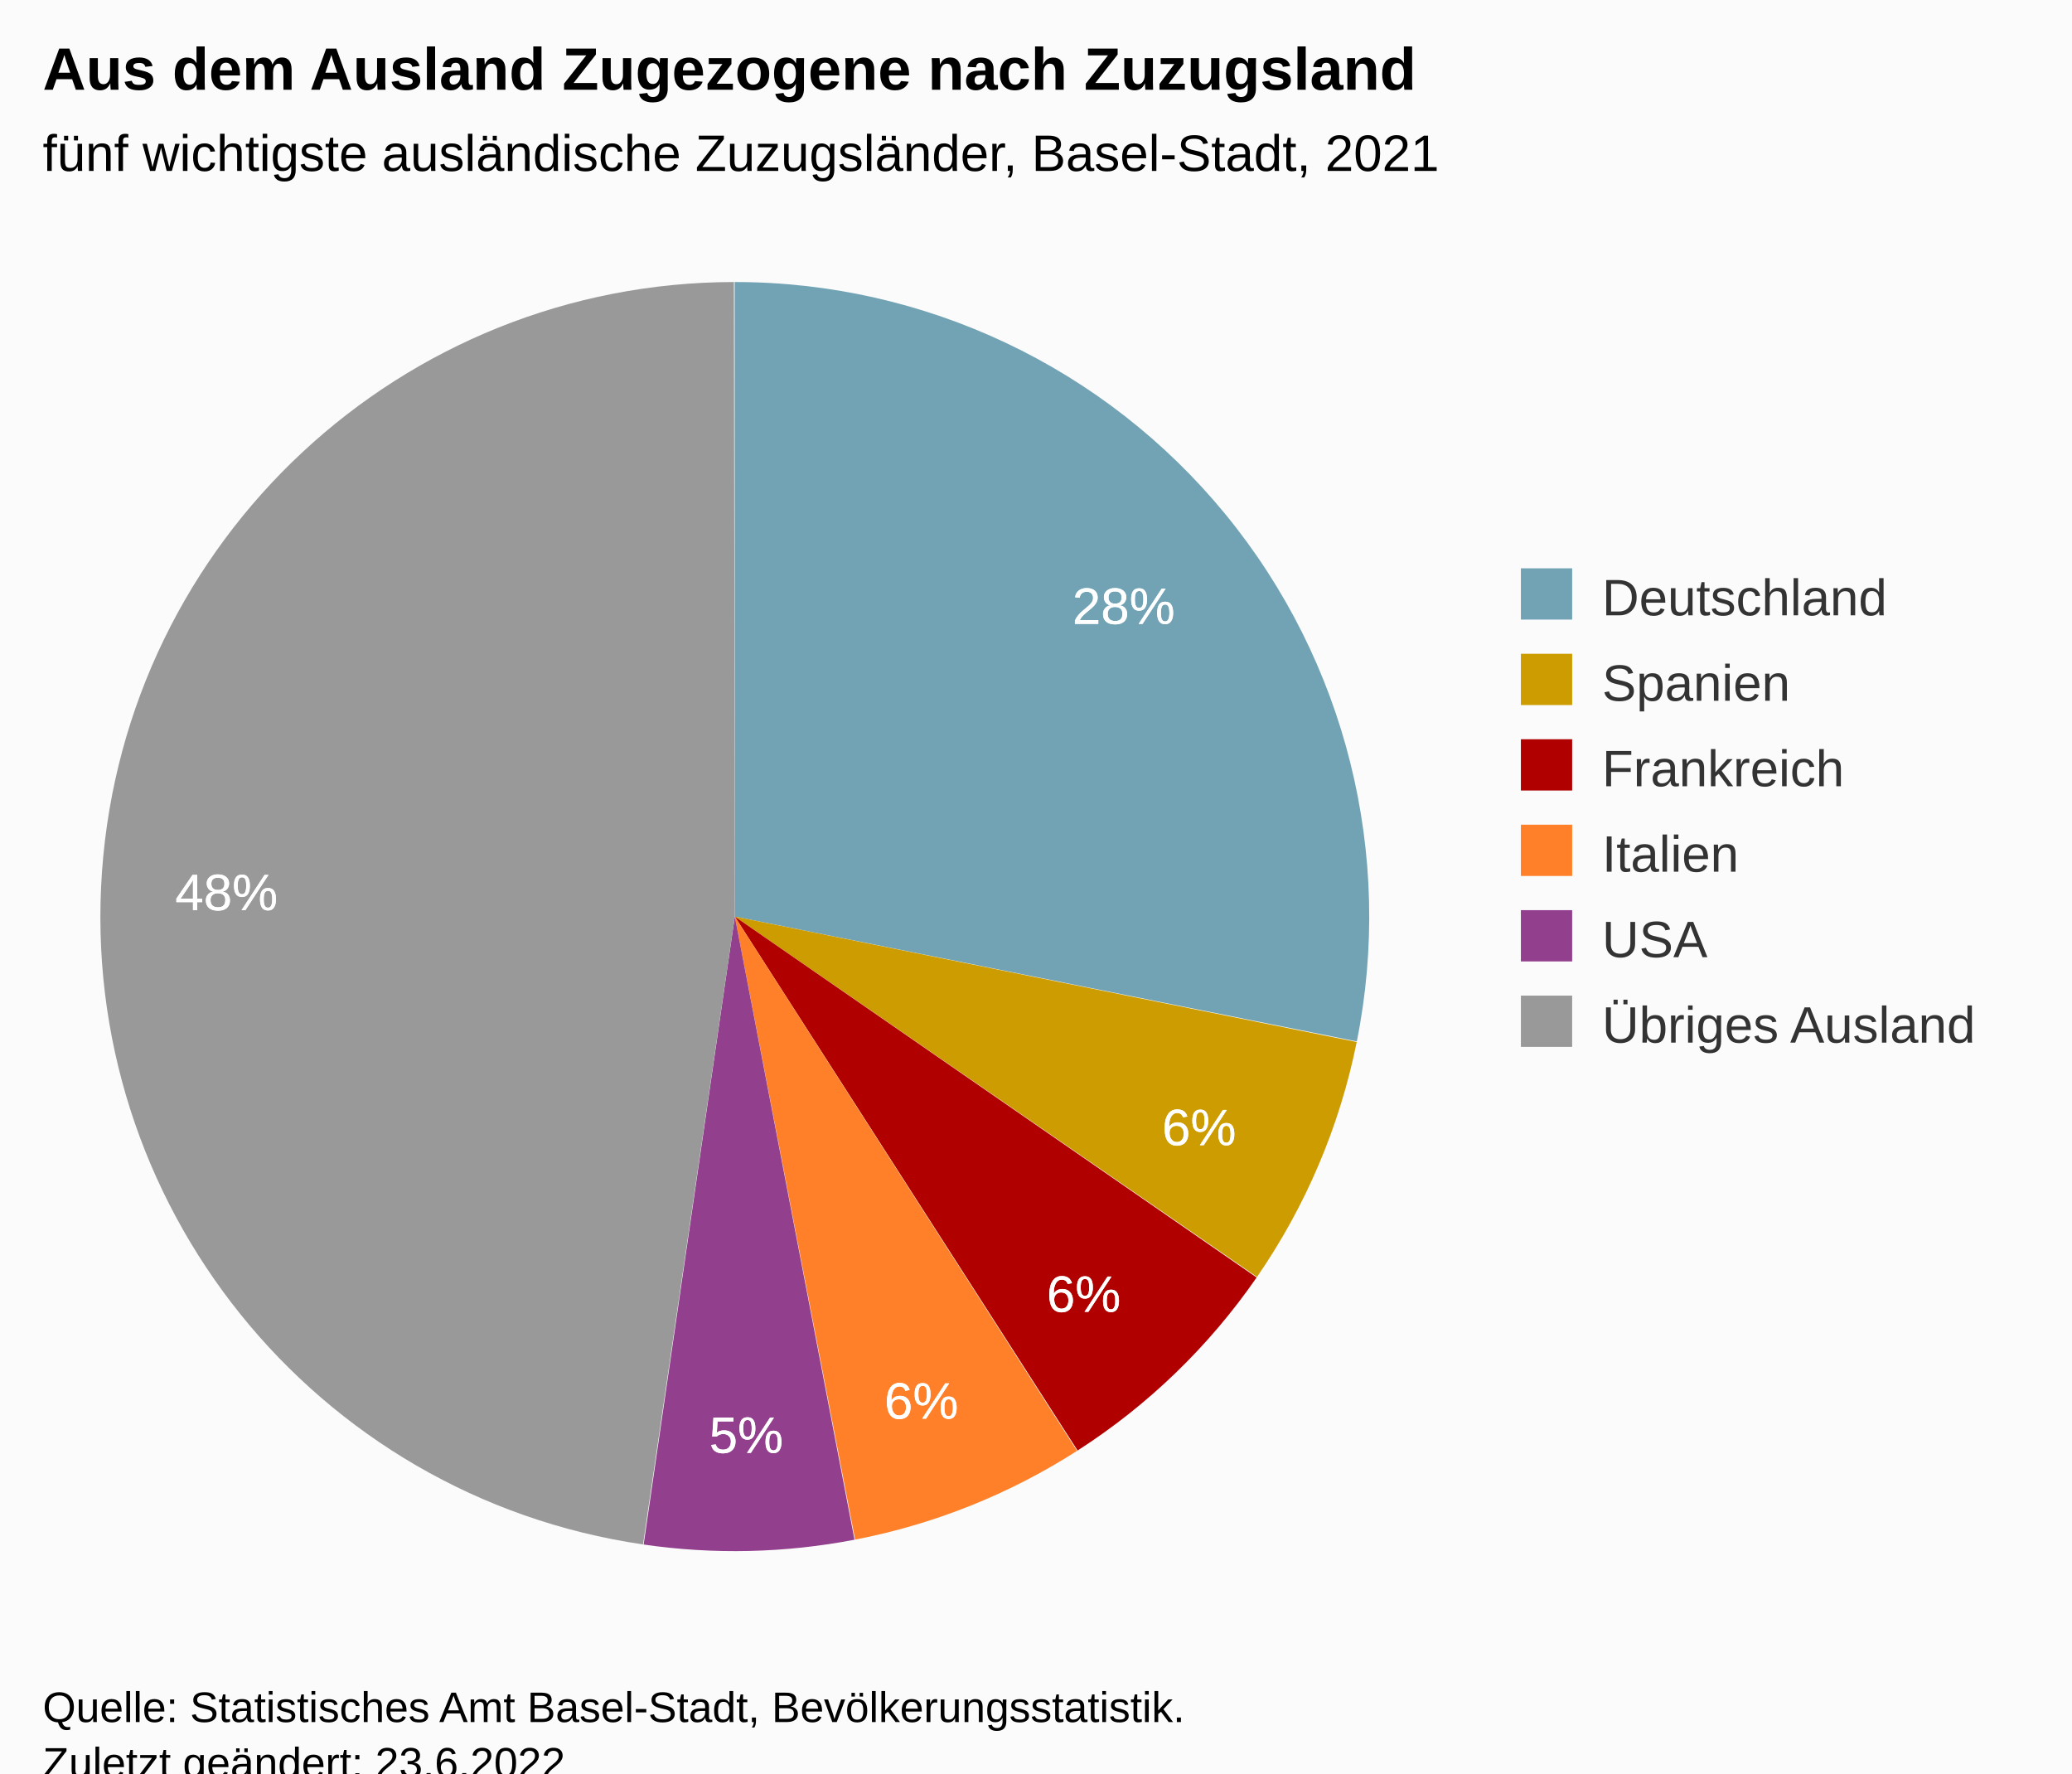
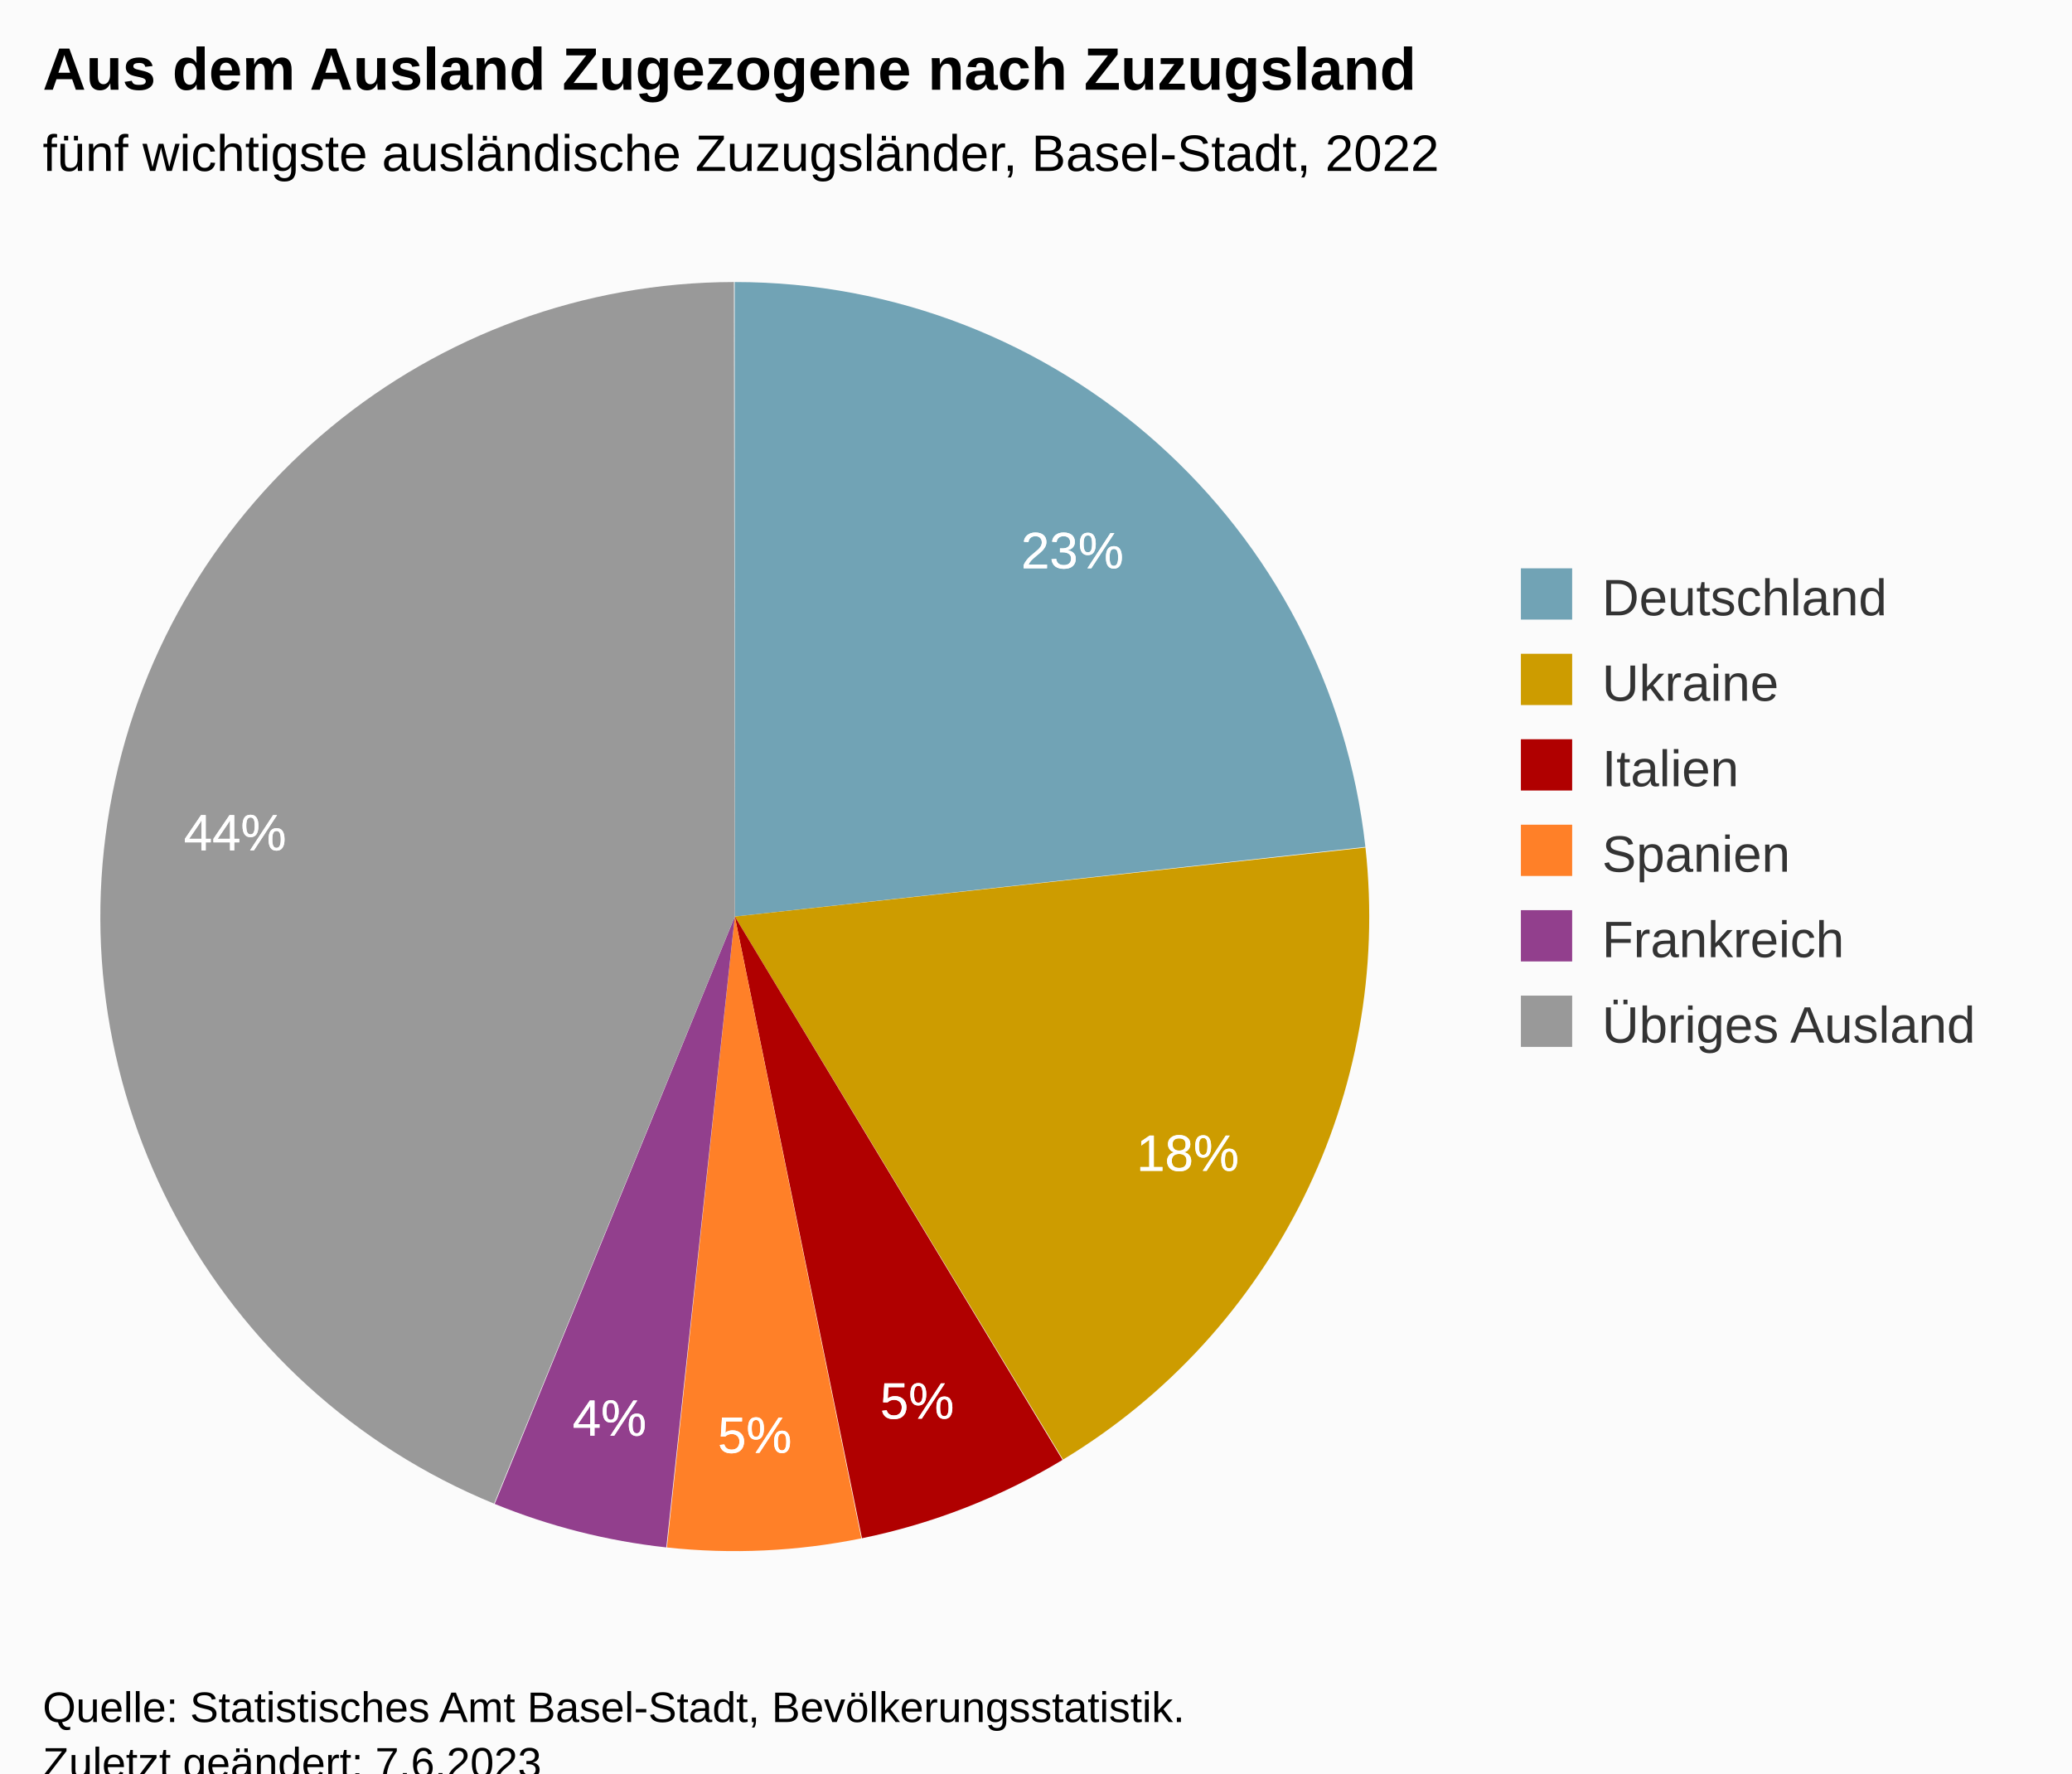
<svg xmlns="http://www.w3.org/2000/svg" version="1.1" class="highcharts-root" style="font-family:Arial;font-size:12px;" viewBox="0 0 485 415">
  <defs>
-     <clipPath id="highcharts-ocs674n-19-">
+     <clipPath id="highcharts-386ifja-19-">
      <rect x="0" y="0" width="324" height="317" fill="none" />
    </clipPath>
-     <clipPath id="highcharts-ocs674n-21-">
+     <clipPath id="highcharts-386ifja-21-">
      <rect x="10" y="56" width="324" height="317" fill="none" />
    </clipPath>
  </defs>
  <rect fill="#fbfbfb" class="highcharts-background" x="0" y="0" width="485" height="428" rx="0" ry="0" />
  <rect fill="none" class="highcharts-plot-background" x="10" y="56" width="324" height="317" />
  <g class="highcharts-pane-group" data-z-index="0" />
  <rect fill="none" class="highcharts-plot-border" data-z-index="1" x="10" y="56" width="324" height="317" />
  <g class="highcharts-series-group" data-z-index="3">
    <g class="highcharts-series highcharts-series-0 highcharts-pie-series" data-z-index="0.1" opacity="1" transform="translate(10,56) scale(1 1)">
-       <path fill="#71A3B5" d="M 161.97 10 A 148.5 148.5 0 0 1 307.599 187.711 L 162 158.5 A 0 0 0 0 0 162 158.5 Z" transform="translate(0,0)" opacity="1" stroke-linejoin="round" class="highcharts-point highcharts-color-0" />
-       <path fill="#CD9C00" d="M 307.569 187.857 A 148.5 148.5 0 0 1 284.226 242.839 L 162 158.5 A 0 0 0 0 0 162 158.5 Z" transform="translate(0,0)" opacity="1" stroke-linejoin="round" class="highcharts-point highcharts-color-1" />
-       <path fill="#B00000 " d="M 284.142 242.961 A 148.5 148.5 0 0 1 242.235 283.458 L 162 158.5 A 0 0 0 0 0 162 158.5 Z" transform="translate(0,0)" opacity="1" stroke-linejoin="round" class="highcharts-point highcharts-color-2" />
-       <path fill="#FF8028" d="M 242.11 283.539 A 148.5 148.5 0 0 1 190.162 304.305 L 162 158.5 A 0 0 0 0 0 162 158.5 Z" transform="translate(0,0)" opacity="1" stroke-linejoin="round" class="highcharts-point highcharts-color-3" />
-       <path fill="#923F8D" d="M 190.016 304.333 A 148.5 148.5 0 0 1 140.66 305.459 L 162 158.5 A 0 0 0 0 0 162 158.5 Z" transform="translate(0,0)" opacity="1" stroke-linejoin="round" class="highcharts-point highcharts-color-4" />
-       <path fill="#999999" d="M 140.513 305.437 A 148.5 148.5 0 0 1 161.794 10 L 162 158.5 A 0 0 0 0 0 162 158.5 Z" transform="translate(0,0)" opacity="1" stroke-linejoin="round" class="highcharts-point highcharts-color-5" />
+       <path fill="#71A3B5" d="M 161.97 10 A 148.5 148.5 0 0 1 309.602 142.198 L 162 158.5 A 0 0 0 0 0 162 158.5 Z" transform="translate(0,0)" opacity="1" stroke-linejoin="round" class="highcharts-point highcharts-color-0" />
+       <path fill="#CD9C00" d="M 309.619 142.346 A 148.5 148.5 0 0 1 238.832 285.579 L 162 158.5 A 0 0 0 0 0 162 158.5 Z" transform="translate(0,0)" opacity="1" stroke-linejoin="round" class="highcharts-point highcharts-color-1" />
+       <path fill="#B00000 " d="M 238.705 285.656 A 148.5 148.5 0 0 1 191.764 303.987 L 162 158.5 A 0 0 0 0 0 162 158.5 Z" transform="translate(0,0)" opacity="1" stroke-linejoin="round" class="highcharts-point highcharts-color-2" />
+       <path fill="#FF8028" d="M 191.618 304.016 A 148.5 148.5 0 0 1 146.111 306.147 L 162 158.5 A 0 0 0 0 0 162 158.5 Z" transform="translate(0,0)" opacity="1" stroke-linejoin="round" class="highcharts-point highcharts-color-3" />
+       <path fill="#923F8D" d="M 145.963 306.132 A 148.5 148.5 0 0 1 105.789 295.95 L 162 158.5 A 0 0 0 0 0 162 158.5 Z" transform="translate(0,0)" opacity="1" stroke-linejoin="round" class="highcharts-point highcharts-color-4" />
+       <path fill="#999999" d="M 105.651 295.894 A 148.5 148.5 0 0 1 161.794 10 L 162 158.5 A 0 0 0 0 0 162 158.5 Z" transform="translate(0,0)" opacity="1" stroke-linejoin="round" class="highcharts-point highcharts-color-5" />
    </g>
    <g class="highcharts-markers highcharts-series-0 highcharts-pie-series" data-z-index="0.1" opacity="1" transform="translate(10,56) scale(1 1)" />
  </g>
  <text x="10" text-anchor="start" class="highcharts-title" data-z-index="4" style="color:#000000;font-size:14px;font-weight:bold;fill:#000000;" y="21">
    <tspan>Aus dem Ausland Zugezogene nach Zuzugsland</tspan>
  </text>
  <text x="10" text-anchor="start" class="highcharts-subtitle" data-z-index="4" style="color:#000000;font-size:12px;font-weight:normal;font-family:Arial;fill:#000000;" y="40">
-     <tspan>fünf wichtigste ausländische Zuzugsländer, Basel-Stadt, 2021</tspan>
+     <tspan>fünf wichtigste ausländische Zuzugsländer, Basel-Stadt, 2022</tspan>
  </text>
  <text x="10" text-anchor="start" class="highcharts-caption" data-z-index="4" style="color:#666666;fill:#666666;" y="385" />
  <g class="highcharts-data-labels highcharts-series-0 highcharts-pie-series" data-z-index="6" opacity="1" transform="translate(10,56) scale(1 1)">
-     <g class="highcharts-label highcharts-data-label highcharts-data-label-color-0" data-z-index="1" transform="translate(236,73)">
+     <g class="highcharts-label highcharts-data-label highcharts-data-label-color-0" data-z-index="1" transform="translate(224,60)">
      <text x="5" data-z-index="1" y="17" style="color:white;cursor:true;font-size:12px;font-weight:normal;fill:white;">
-         <tspan x="5" y="17" class="highcharts-text-outline" fill="white" stroke="white" stroke-width="0px" stroke-linejoin="round" style="">28%</tspan>
-         <tspan x="5" y="17">28%</tspan>
+         <tspan x="5" y="17" class="highcharts-text-outline" fill="white" stroke="white" stroke-width="0px" stroke-linejoin="round" style="">23%</tspan>
+         <tspan x="5" y="17">23%</tspan>
      </text>
    </g>
-     <g class="highcharts-label highcharts-data-label highcharts-data-label-color-1" data-z-index="1" transform="translate(257,195)">
+     <g class="highcharts-label highcharts-data-label highcharts-data-label-color-1" data-z-index="1" transform="translate(251,201)">
      <text x="5" data-z-index="1" y="17" style="color:white;cursor:true;font-size:12px;font-weight:normal;fill:white;">
-         <tspan x="5" y="17" class="highcharts-text-outline" fill="white" stroke="white" stroke-width="0px" stroke-linejoin="round" style="">6%</tspan>
-         <tspan x="5" y="17">6%</tspan>
+         <tspan x="5" y="17" class="highcharts-text-outline" fill="white" stroke="white" stroke-width="0px" stroke-linejoin="round">18%</tspan>
+         <tspan x="5" y="17">18%</tspan>
      </text>
    </g>
-     <g class="highcharts-label highcharts-data-label highcharts-data-label-color-2" data-z-index="1" transform="translate(230,234)">
+     <g class="highcharts-label highcharts-data-label highcharts-data-label-color-2" data-z-index="1" transform="translate(191,259)">
      <text x="5" data-z-index="1" y="17" style="color:white;cursor:true;font-size:12px;font-weight:normal;fill:white;">
-         <tspan x="5" y="17" class="highcharts-text-outline" fill="white" stroke="white" stroke-width="0px" stroke-linejoin="round">6%</tspan>
-         <tspan x="5" y="17">6%</tspan>
+         <tspan x="5" y="17" class="highcharts-text-outline" fill="white" stroke="white" stroke-width="0px" stroke-linejoin="round" style="">5%</tspan>
+         <tspan x="5" y="17">5%</tspan>
      </text>
    </g>
-     <g class="highcharts-label highcharts-data-label highcharts-data-label-color-3" data-z-index="1" transform="translate(192,259)">
-       <text x="5" data-z-index="1" y="17" style="color:white;cursor:true;font-size:12px;font-weight:normal;fill:white;">
-         <tspan x="5" y="17" class="highcharts-text-outline" fill="white" stroke="white" stroke-width="0px" stroke-linejoin="round">6%</tspan>
-         <tspan x="5" y="17">6%</tspan>
-       </text>
-     </g>
-     <g class="highcharts-label highcharts-data-label highcharts-data-label-color-4" data-z-index="1" transform="translate(151,267)">
+     <g class="highcharts-label highcharts-data-label highcharts-data-label-color-3" data-z-index="1" transform="translate(153,267)">
      <text x="5" data-z-index="1" y="17" style="color:white;cursor:true;font-size:12px;font-weight:normal;fill:white;">
        <tspan x="5" y="17" class="highcharts-text-outline" fill="white" stroke="white" stroke-width="0px" stroke-linejoin="round">5%</tspan>
        <tspan x="5" y="17">5%</tspan>
      </text>
    </g>
-     <g class="highcharts-label highcharts-data-label highcharts-data-label-color-5" data-z-index="1" transform="translate(26,140)">
+     <g class="highcharts-label highcharts-data-label highcharts-data-label-color-4" data-z-index="1" transform="translate(119,263)">
      <text x="5" data-z-index="1" y="17" style="color:white;cursor:true;font-size:12px;font-weight:normal;fill:white;">
-         <tspan x="5" y="17" class="highcharts-text-outline" fill="white" stroke="white" stroke-width="0px" stroke-linejoin="round">48%</tspan>
-         <tspan x="5" y="17">48%</tspan>
+         <tspan x="5" y="17" class="highcharts-text-outline" fill="white" stroke="white" stroke-width="0px" stroke-linejoin="round">4%</tspan>
+         <tspan x="5" y="17">4%</tspan>
+       </text>
+     </g>
+     <g class="highcharts-label highcharts-data-label highcharts-data-label-color-5" data-z-index="1" transform="translate(28,126)">
+       <text x="5" data-z-index="1" y="17" style="color:white;cursor:true;font-size:12px;font-weight:normal;fill:white;">
+         <tspan x="5" y="17" class="highcharts-text-outline" fill="white" stroke="white" stroke-width="0px" stroke-linejoin="round">44%</tspan>
+         <tspan x="5" y="17">44%</tspan>
      </text>
    </g>
  </g>
  <g class="highcharts-legend" data-z-index="7" transform="translate(346,126)">
    <rect fill="none" class="highcharts-legend-box" rx="0" ry="0" x="0" y="0" width="129" height="131" visibility="visible" />
    <g data-z-index="1">
      <g>
        <g class="highcharts-legend-item highcharts-pie-series highcharts-color-0" data-z-index="1" transform="translate(8,3)">
          <text x="21" style="color:#333333;cursor:pointer;font-size:12px;font-weight:normal;fill:#333333;" text-anchor="start" data-z-index="2" y="15">
            <tspan>Deutschland</tspan>
          </text>
          <rect x="2" y="4" width="12" height="12" fill="#71A3B5" class="highcharts-point" data-z-index="3" />
        </g>
        <g class="highcharts-legend-item highcharts-pie-series highcharts-color-1" data-z-index="1" transform="translate(8,23)">
          <text x="21" y="15" style="color:#333333;cursor:pointer;font-size:12px;font-weight:normal;fill:#333333;" text-anchor="start" data-z-index="2">
-             <tspan>Spanien</tspan>
+             <tspan>Ukraine</tspan>
          </text>
          <rect x="2" y="4" width="12" height="12" fill="#CD9C00" class="highcharts-point" data-z-index="3" />
        </g>
        <g class="highcharts-legend-item highcharts-pie-series highcharts-color-2" data-z-index="1" transform="translate(8,43)">
          <text x="21" y="15" style="color:#333333;cursor:pointer;font-size:12px;font-weight:normal;fill:#333333;" text-anchor="start" data-z-index="2">
-             <tspan>Frankreich</tspan>
+             <tspan>Italien</tspan>
          </text>
          <rect x="2" y="4" width="12" height="12" fill="#B00000 " class="highcharts-point" data-z-index="3" />
        </g>
        <g class="highcharts-legend-item highcharts-pie-series highcharts-color-3" data-z-index="1" transform="translate(8,63)">
          <text x="21" y="15" style="color:#333333;cursor:pointer;font-size:12px;font-weight:normal;fill:#333333;" text-anchor="start" data-z-index="2">
-             <tspan>Italien</tspan>
+             <tspan>Spanien</tspan>
          </text>
          <rect x="2" y="4" width="12" height="12" fill="#FF8028" class="highcharts-point" data-z-index="3" />
        </g>
        <g class="highcharts-legend-item highcharts-pie-series highcharts-color-4" data-z-index="1" transform="translate(8,83)">
          <text x="21" y="15" style="color:#333333;cursor:pointer;font-size:12px;font-weight:normal;fill:#333333;" text-anchor="start" data-z-index="2">
-             <tspan>USA</tspan>
+             <tspan>Frankreich</tspan>
          </text>
          <rect x="2" y="4" width="12" height="12" fill="#923F8D" class="highcharts-point" data-z-index="3" />
        </g>
        <g class="highcharts-legend-item highcharts-pie-series highcharts-color-5" data-z-index="1" transform="translate(8,103)">
          <text x="21" y="15" style="color:#333333;cursor:pointer;font-size:12px;font-weight:normal;fill:#333333;" text-anchor="start" data-z-index="2">
            <tspan>Übriges Ausland</tspan>
          </text>
          <rect x="2" y="4" width="12" height="12" fill="#999999" class="highcharts-point" data-z-index="3" />
        </g>
      </g>
    </g>
  </g>
  <text x="10" class="highcharts-credits" text-anchor="start" data-z-index="8" style="cursor:default;color:#000000;font-size:10px;fill:#000000;" y="403">
    <tspan>Quelle: Statistisches Amt Basel-Stadt, Bevölkerungsstatistik.</tspan>
-     <tspan x="10" dy="13">Zuletzt geändert: 23.6.2022</tspan>
+     <tspan x="10" dy="13">Zuletzt geändert: 7.6.2023</tspan>
  </text>
-   <g class="highcharts-control-points" data-z-index="99" clip-path="url(#highcharts-ocs674n-21-)" />
+   <g class="highcharts-control-points" data-z-index="99" clip-path="url(#highcharts-386ifja-21-)" />
</svg>
